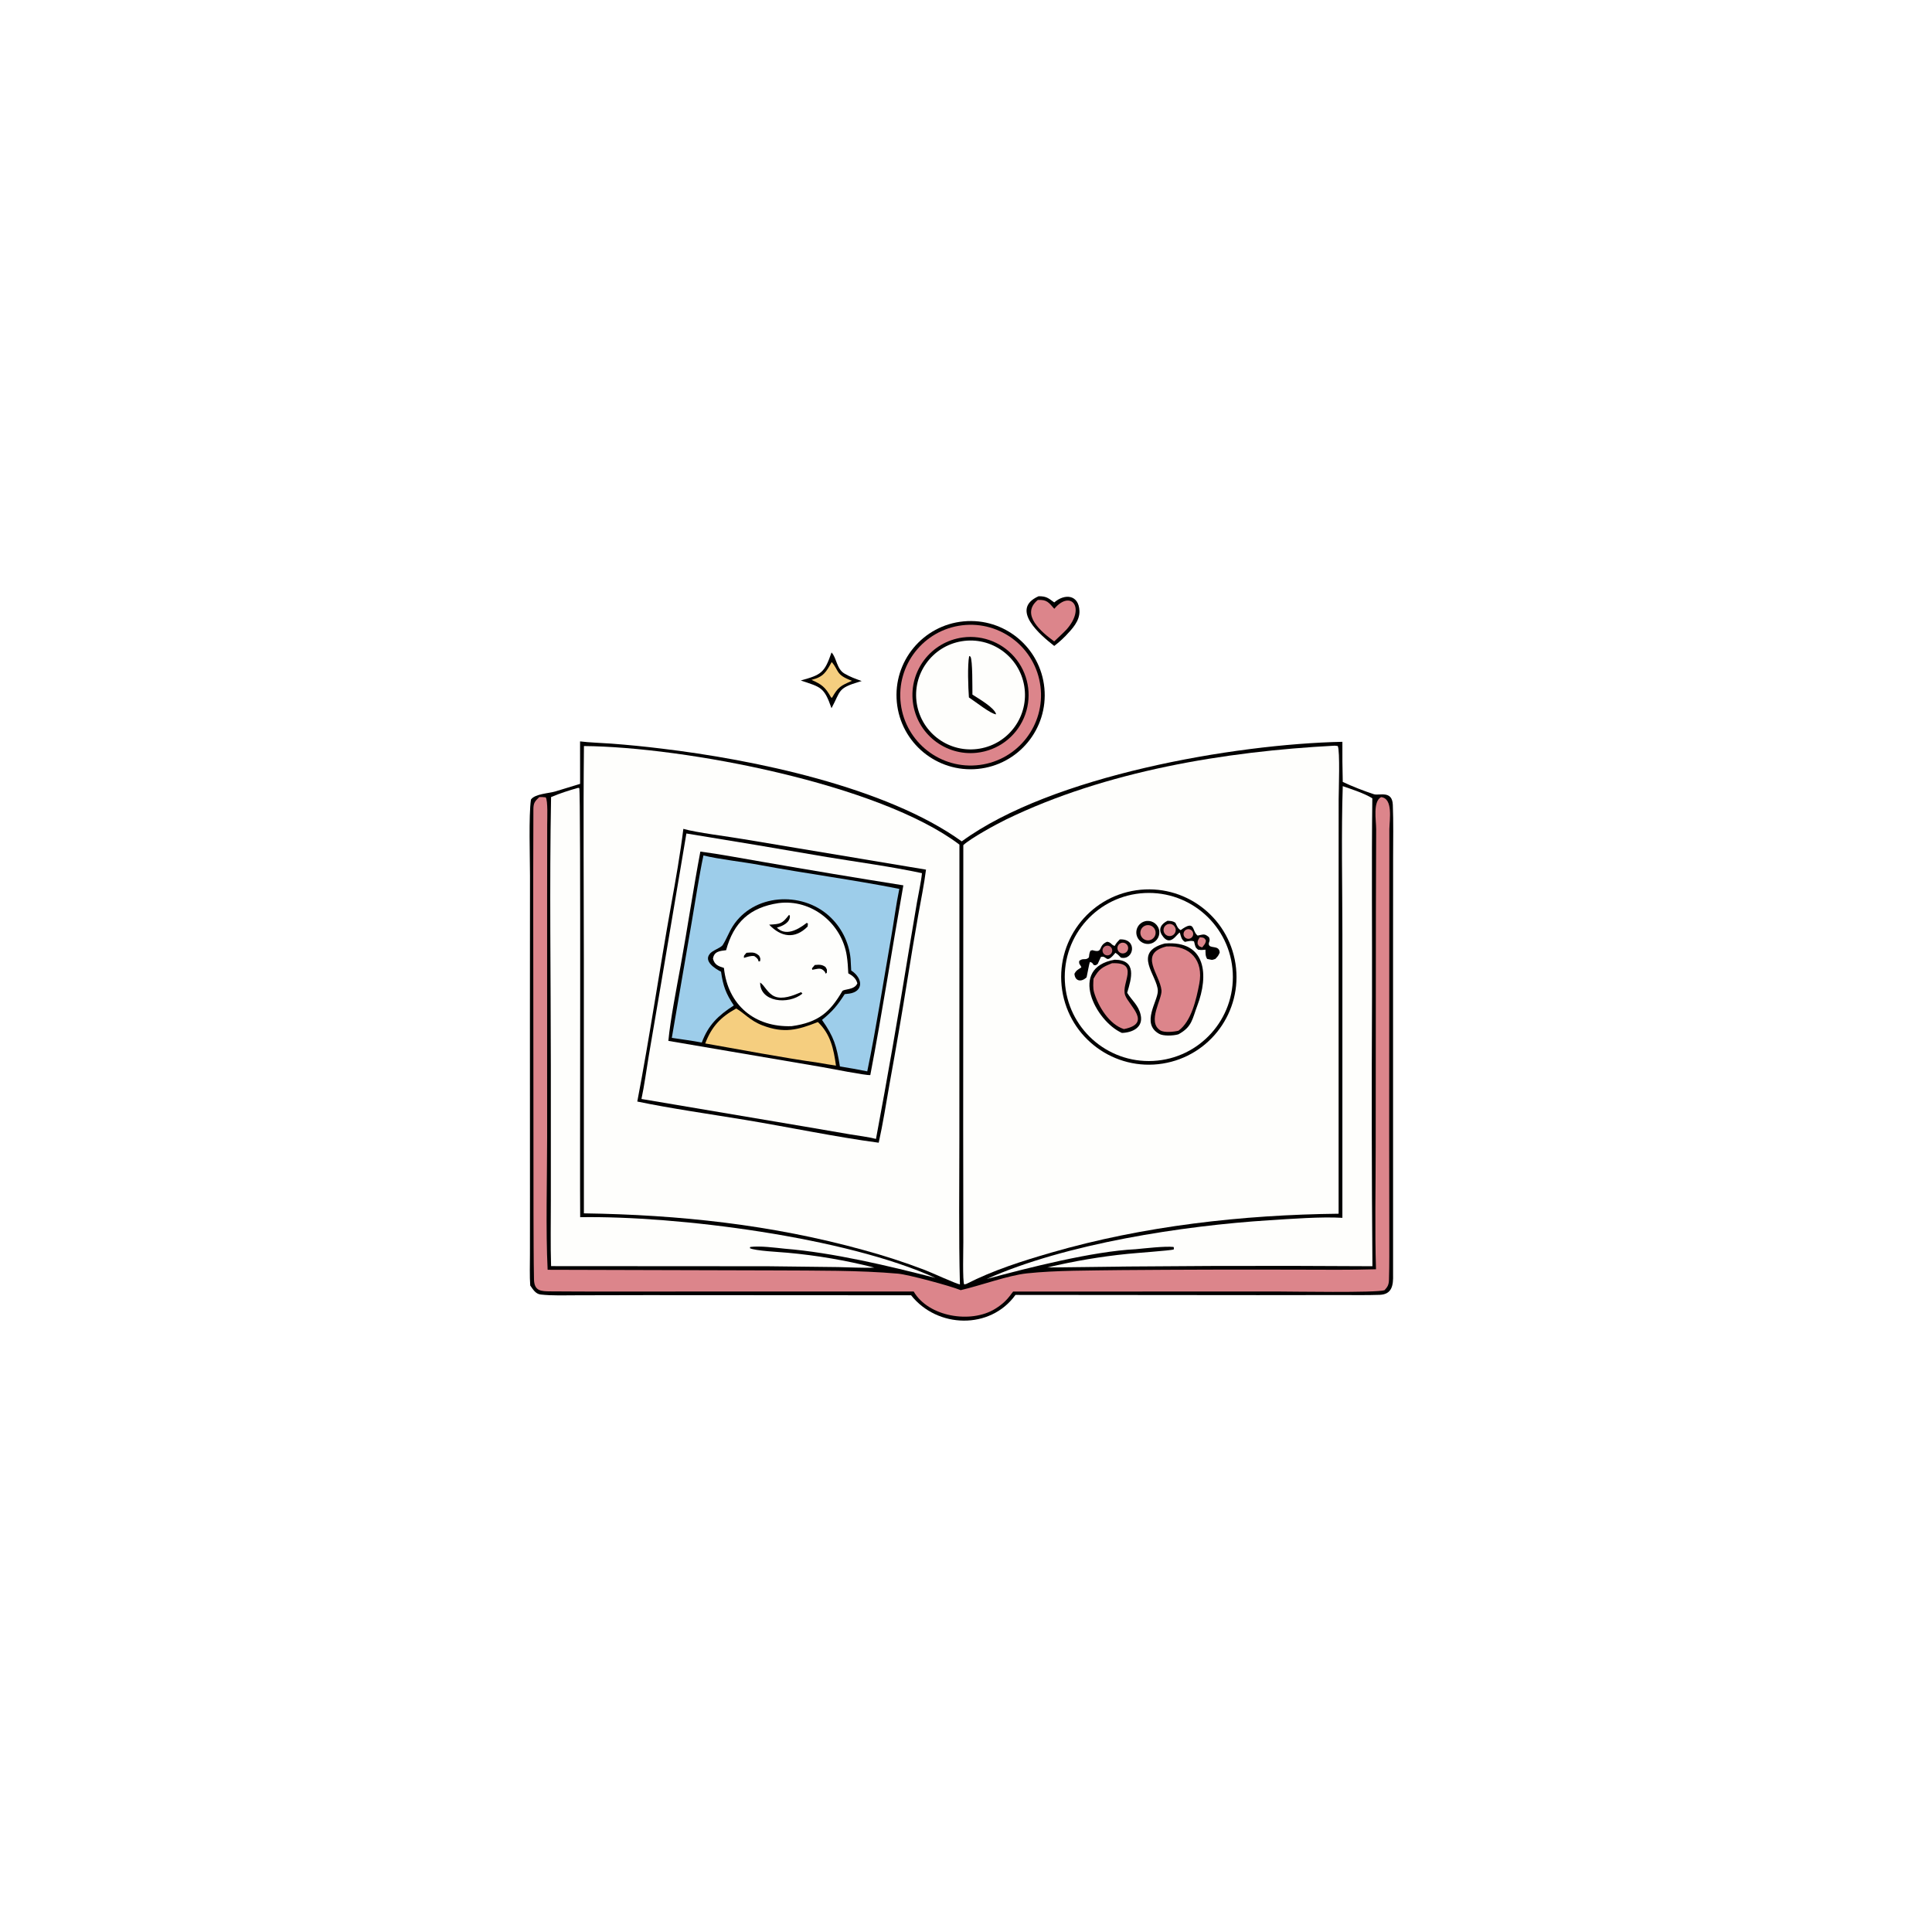
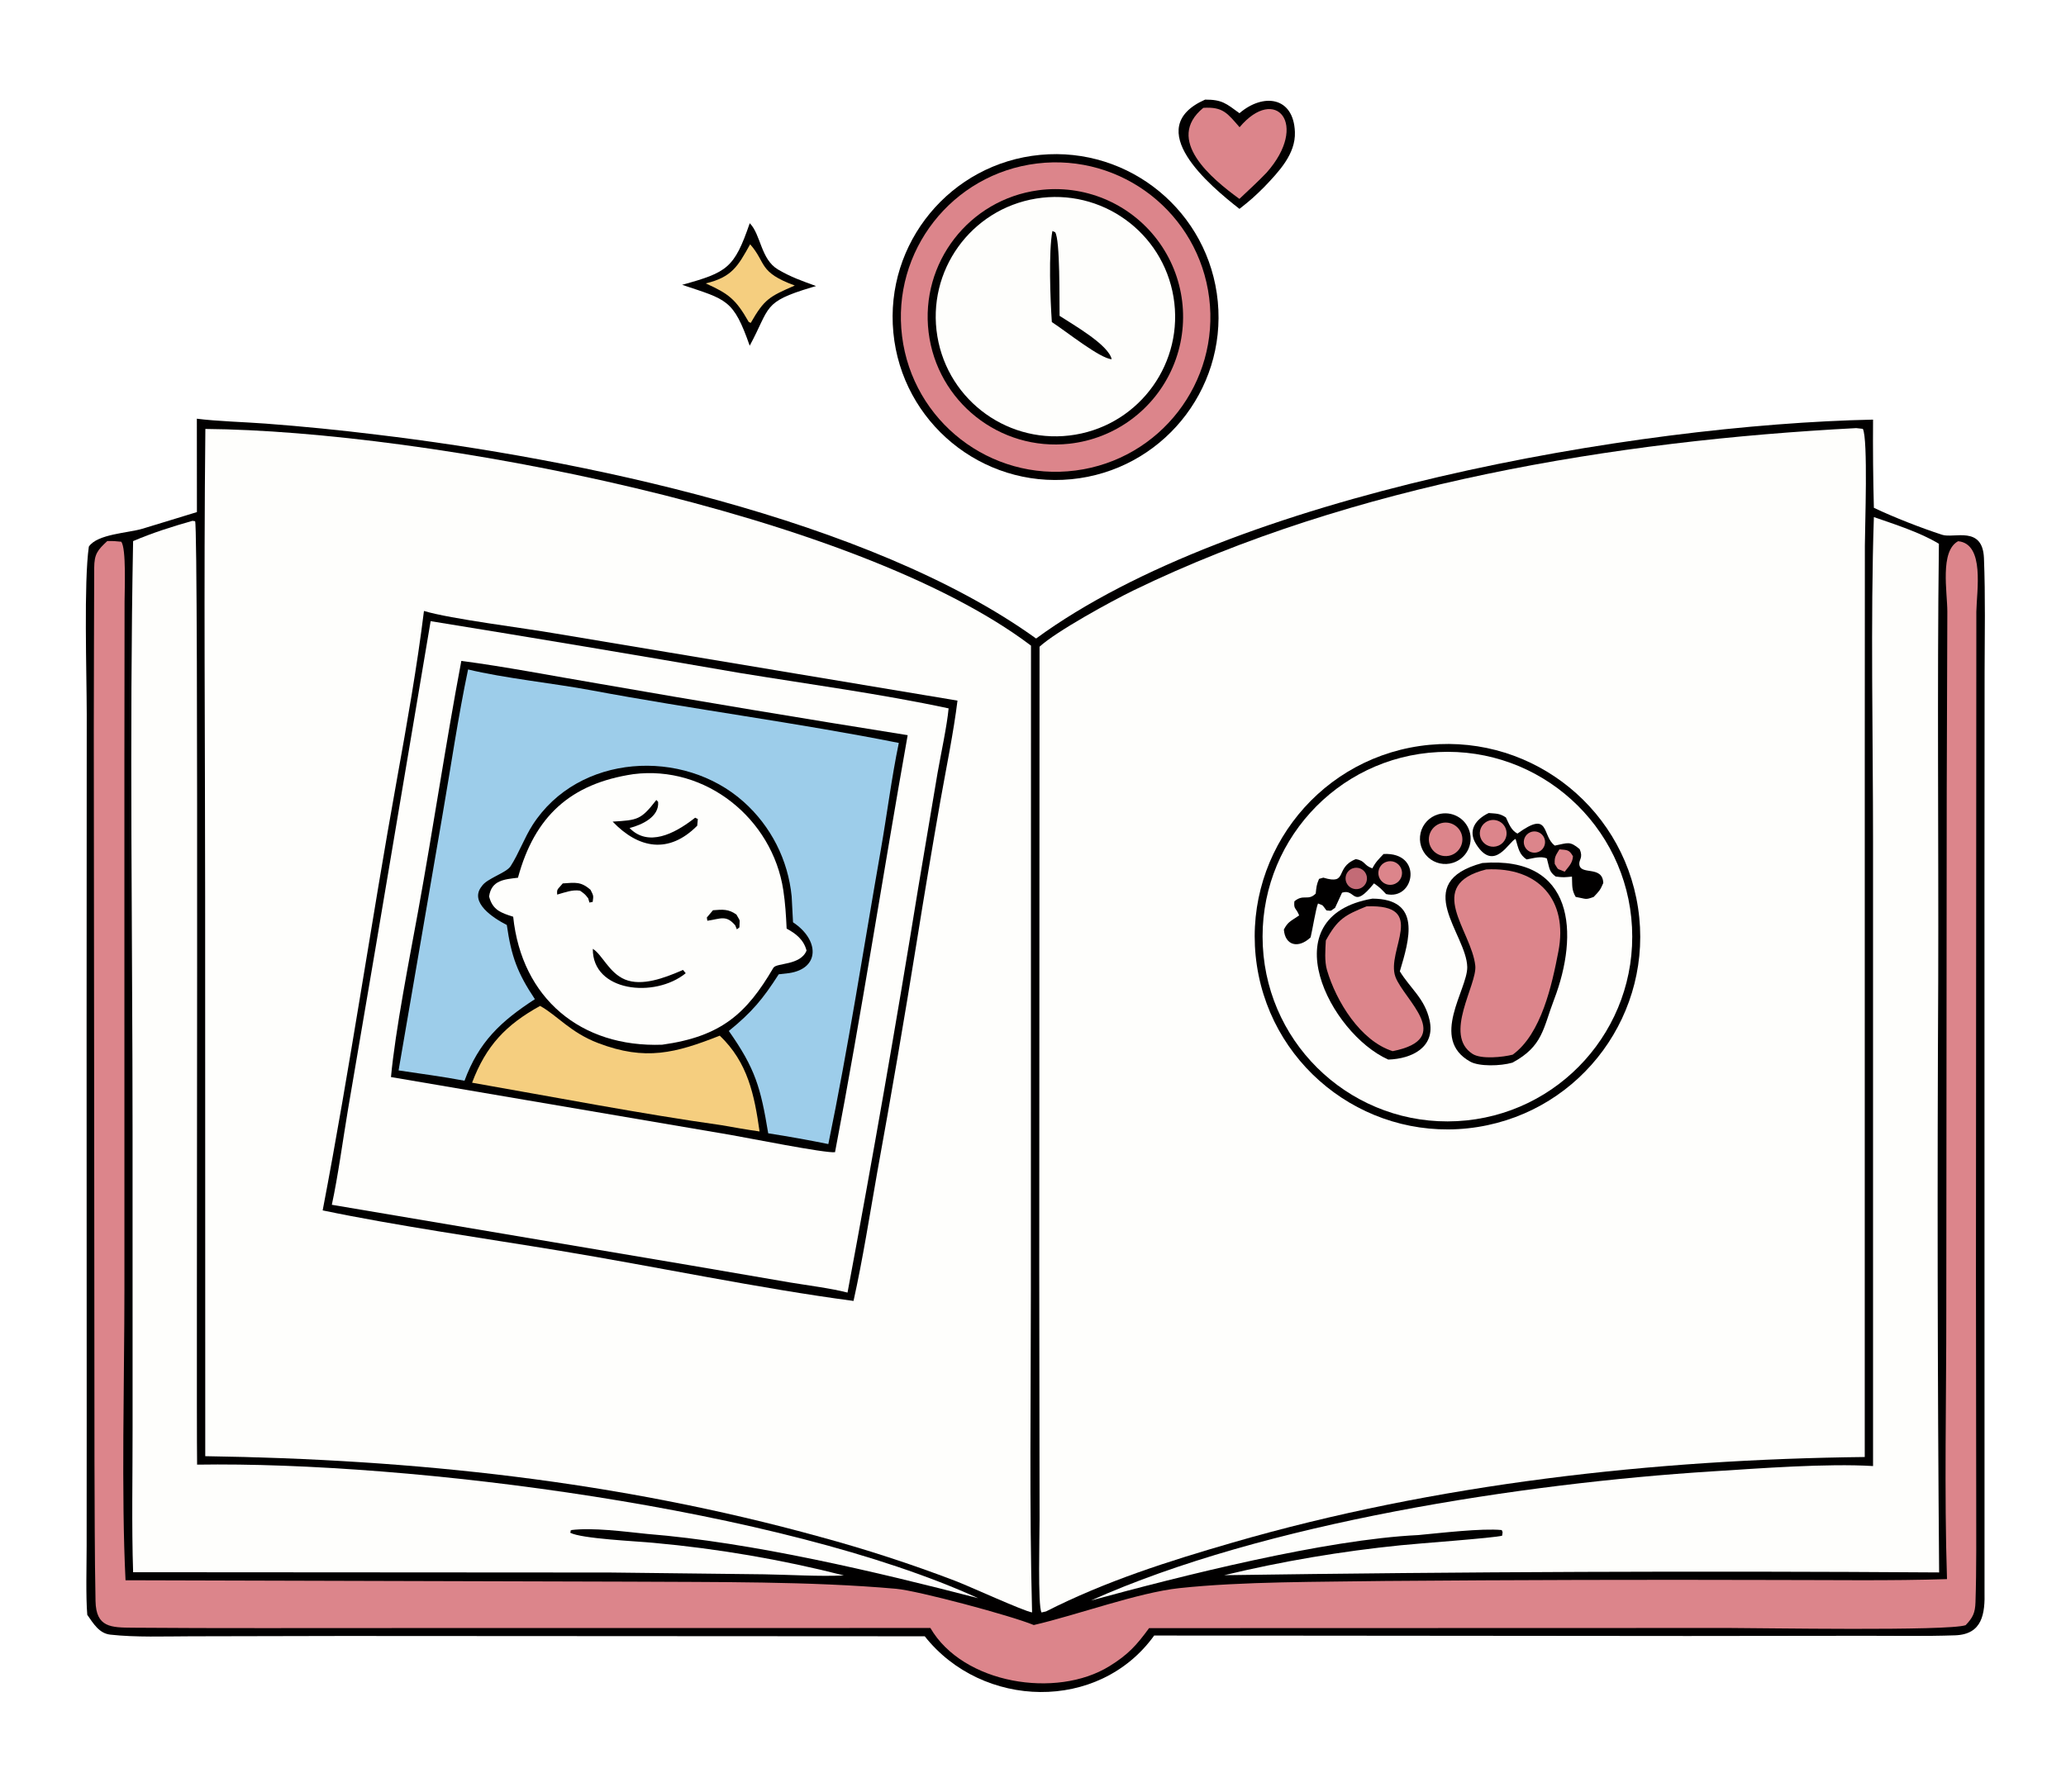
- <svg xmlns="http://www.w3.org/2000/svg" width="1024" height="1024" viewBox="0 0 1024 1024">
+ <svg xmlns="http://www.w3.org/2000/svg" width="498" height="432" viewBox="260 292 498 432">
  <path fill="#010000" d="M307.449 392.953C312.114 393.562 319.128 393.766 324.015 394.132C332.974 394.807 341.915 395.695 350.832 396.797C398.859 402.531 469.573 417.008 509.746 445.951C557.227 411.181 654.026 394.366 711.493 393.173C711.438 400.261 711.503 407.349 711.688 414.435C716.522 416.736 723.091 419.298 728.166 420.947C731.005 421.869 737.908 418.65 738.223 426.574C738.589 435.785 738.398 445.128 738.379 454.368L738.347 505.606L738.362 675.625C738.501 681.091 737.865 686.06 731.272 686.289C724.074 686.539 716.896 686.391 709.695 686.401L666.847 686.45L538.212 686.338C524.855 704.883 496.767 704.053 482.903 686.522L342.704 686.445L305.951 686.523C299.837 686.535 292.634 686.806 286.583 686.123C283.881 685.818 282.505 683.439 281.036 681.348C280.664 676.856 280.883 669.518 280.884 664.793L280.899 634.283L280.874 539.688L280.908 464.15C280.893 454.145 280.184 432.449 281.415 423.795C283.446 420.748 290.894 420.514 294.279 419.498C298.673 418.181 303.073 416.796 307.465 415.468L307.449 392.953Z" />
  <path fill="#FEFEFC" d="M707.441 395.221L709.027 395.398C710.313 397.814 709.531 419.078 709.518 423.517L709.494 475.833L709.488 643.296C658.65 643.863 605.992 649.755 557.149 663.92C541.704 668.399 526.499 673.223 512.148 680.525L511.058 680.777C510.117 679.365 510.601 661.519 510.584 658.334L510.507 597.588L510.578 447.929C514.563 444.241 527.899 436.936 533.277 434.325C586.106 408.673 649.307 398.259 707.441 395.221Z" />
  <path fill="#010000" d="M602.233 471.864C627.5 468.197 650.993 485.606 654.837 510.847C658.682 536.089 641.438 559.703 616.224 563.725C590.759 567.787 566.858 550.333 562.974 524.84C559.091 499.346 576.713 475.568 602.233 471.864Z" />
  <path fill="#FEFEFC" d="M606.664 473.327C631.216 472.098 652.124 490.986 653.386 515.536C654.649 540.086 635.789 561.02 611.24 562.315C586.645 563.613 565.663 544.709 564.398 520.113C563.133 495.516 582.066 474.559 606.664 473.327Z" />
  <path fill="#010000" d="M617.313 500.079C639.586 498.287 640.656 517.187 634.605 532.994C631.927 539.992 631.931 544.23 624.577 548.211C621.666 549.056 616.483 549.171 614.36 547.95C604.566 542.481 613.753 530.568 613.673 525.182C613.555 517.184 599.808 504.79 617.313 500.079Z" />
  <path fill="#DC858B" d="M618.237 501.628C630.912 500.947 638.013 509.094 635.644 521.401C634.097 529.44 631.549 541.252 624.636 546.285C622.249 546.904 617.041 547.441 614.967 546.113C607.814 541.533 616.082 529.426 615.613 524.856C614.739 516.345 603.171 505.443 618.237 501.628Z" />
  <path fill="#010000" d="M590.826 508.666C602.727 508.765 599.704 518.539 597.424 526.2C600.023 530.415 603.433 532.757 604.594 537.989C606.038 544.498 600.307 547.298 594.637 547.471C580.588 541.237 566.056 512.936 590.826 508.666Z" />
  <path fill="#DC858B" d="M589.39 510.532C604.394 509.918 594.002 521.166 596.368 527.538C598.418 533.059 610.847 542.44 595.698 545.444C587.917 542.984 582.058 533.395 579.865 525.893C579.238 523.748 579.464 520.995 579.587 518.761C582.423 513.571 584.193 512.644 589.39 510.532Z" />
  <path fill="#010000" d="M618.841 488.03C620.644 488.183 621.486 488.083 622.991 489.091C623.769 490.71 624.27 492.202 625.779 492.984C633.743 487.179 631.55 493.531 634.784 495.878C637.915 495.274 638.339 494.679 640.775 496.74C641.655 498.785 640.616 499.204 640.684 500.331C640.859 503.193 646.285 500.518 646.466 504.899C645.681 506.701 645.529 506.791 644.155 508.255C642.028 509.037 642.405 508.706 639.812 508.25C638.784 506.495 639.017 505.431 638.916 503.354C637.071 503.526 636.887 503.593 634.985 503.339C633.494 502.203 633.544 501.581 633.022 499.618L632.855 498.967C631.384 498.368 629.706 498.903 628.004 499.216C626.178 498.052 625.991 496.479 625.329 494.275C623.803 494.724 620.207 502.485 615.831 495.562C613.697 492.187 615.727 489.52 618.841 488.03Z" />
  <path fill="#DC858B" d="M618.076 490.281C619.084 489.573 620.406 489.501 621.485 490.094C622.565 490.688 623.212 491.843 623.155 493.073C623.098 494.303 622.346 495.394 621.216 495.884C619.697 496.545 617.924 495.947 617.114 494.502C616.304 493.056 616.719 491.232 618.076 490.281Z" />
  <path fill="#DC858B" d="M628.855 492.671C629.707 492.306 630.69 492.429 631.426 492.994C632.161 493.558 632.535 494.476 632.402 495.394C632.27 496.312 631.652 497.086 630.787 497.42C629.483 497.922 628.017 497.288 627.49 495.994C626.964 494.699 627.571 493.222 628.855 492.671Z" />
  <path fill="#DC858B" d="M635.89 496.786C637.803 496.945 638.265 496.872 639.16 498.463C639.036 500.109 638.194 500.848 637.157 502.173C635.122 501.274 635.821 501.962 634.761 500.299C634.653 498.583 635.016 498.257 635.89 496.786Z" />
  <path fill="#010000" d="M593.503 497.906C603.082 497.413 601.023 509.191 594.108 507.567C592.88 506.288 592.69 506.032 591.197 504.986C585.932 511.514 586.863 506.115 583.493 507.232C582.946 508.458 582.385 509.677 581.809 510.889C580.494 511.742 581.195 511.63 579.731 511.508C578.632 510.102 579.198 510.424 577.701 509.837C577.206 510.931 576.349 516.239 575.918 518.001C573.012 520.769 569.762 520.029 569.471 516.115C570.413 514.368 570.867 514.244 572.608 513.077L573.155 512.716C572.405 510.795 571.8 511.343 572.006 509.315C574.209 507.454 575.297 509.315 577.145 507.448C577.326 505.888 577.311 505.381 577.949 503.905L578.982 503.608C585.077 505.462 581.588 501.235 586.8 499.143C589.153 499.521 588.716 500.704 590.809 501.357C591.617 499.788 592.317 499.178 593.503 497.906Z" />
  <path fill="#DC858B" d="M594.058 499.839C595.498 499.272 597.127 499.956 597.73 501.381C598.332 502.806 597.69 504.452 596.281 505.091C595.337 505.519 594.235 505.401 593.403 504.784C592.57 504.166 592.139 503.146 592.275 502.118C592.411 501.091 593.094 500.218 594.058 499.839Z" />
  <path fill="#C36B76" d="M586.054 501.366C587.326 500.912 588.732 501.514 589.281 502.747C589.83 503.981 589.336 505.429 588.147 506.069C587.294 506.528 586.256 506.471 585.459 505.922C584.661 505.372 584.239 504.422 584.364 503.462C584.49 502.502 585.142 501.692 586.054 501.366Z" />
  <path fill="#010000" d="M606.665 488.345C609.871 487.408 613.236 489.22 614.217 492.413C615.199 495.606 613.433 498.996 610.254 500.021C608.158 500.697 605.86 500.193 604.24 498.701C602.621 497.208 601.929 494.96 602.431 492.816C602.933 490.671 604.551 488.963 606.665 488.345Z" />
  <path fill="#DC858B" d="M607.979 490.355C610.14 490.095 612.119 491.593 612.456 493.743C612.794 495.893 611.369 497.924 609.233 498.339C607.78 498.622 606.29 498.088 605.346 496.948C604.403 495.808 604.157 494.244 604.706 492.87C605.255 491.496 606.51 490.531 607.979 490.355Z" />
  <path fill="#FEFEFC" d="M309.501 395.421C362.605 395.855 466.037 415.511 508.517 447.666L508.486 602.987C508.489 628.555 508.105 655.309 508.779 680.764C506.859 680.515 493.494 674.374 490.125 673.109C479.497 669.053 468.673 665.53 457.694 662.551C408.949 649.069 359.848 643.846 309.475 643.097L309.448 508.145C309.443 470.697 309.101 432.818 309.501 395.421Z" />
  <path fill="#010000" d="M362.194 439.31C368.759 441.272 386.406 443.42 394.091 444.775L490.797 460.923C489.902 468.332 487.983 477.711 486.647 485.25C484.677 496.491 482.79 507.747 480.986 519.016C478.003 537.574 474.828 556.101 471.463 574.594C469.682 584.681 467.943 595.782 465.737 605.664C443.193 602.685 417.688 597.317 394.972 593.566C376.711 590.55 355.604 587.551 337.778 583.835C344.387 549.353 349.467 514.292 355.71 479.72C358.086 466.563 360.561 452.54 362.194 439.31Z" />
  <path fill="#FEFEFC" d="M363.803 441.766C388.655 445.793 413.485 449.954 438.291 454.249C454.785 456.95 472.339 459.301 488.66 462.795C488.282 466.965 486.748 474.055 485.988 478.4L481.327 506.107C476.044 538.69 470.365 571.208 464.292 603.653C460.385 602.628 454.583 601.901 450.467 601.217L426.509 597.104L339.986 582.482C341.459 575.732 342.71 566.446 343.887 559.472L350.584 520.184L363.803 441.766Z" />
  <path fill="#010000" d="M371.201 451.352C381.457 452.677 393.571 455.024 403.845 456.755C428.796 461.106 453.779 465.273 478.791 469.255C472.833 502.747 467.682 536.37 461.279 569.805C459.036 570.108 439.959 566.293 436.059 565.626L354.244 551.686C355.292 540.413 358.702 523.129 360.779 511.728C364.41 491.79 367.454 471.16 371.201 451.352Z" />
  <path fill="#9DCDEA" d="M372.83 453.407C381.344 455.49 393.603 456.763 402.487 458.428C426.928 463.006 452.376 466.289 476.656 471.128C474.926 479.411 473.793 488.472 472.316 496.897C468.168 520.558 464.521 544.308 459.665 567.843C454.854 566.869 450.022 566.004 445.173 565.247C443.36 554.253 442.074 549.652 435.681 540.575C441.3 535.988 443.84 532.93 447.71 526.909C448.53 526.835 449.349 526.742 450.164 526.63C457.702 525.539 457.529 518.574 451.155 514.375L450.827 508.144C449.974 499.346 445.835 491.193 439.236 485.311C424.726 472.335 399.444 473.655 388.369 490.92C386.405 493.981 385.049 497.784 383.087 500.835C382.001 502.525 377.332 503.756 376.098 505.722C373.045 509.563 378.873 513.346 382.165 515.019C383.252 522.602 384.722 526.599 388.934 532.908C380.683 538.27 375.43 543.2 371.967 552.573C366.894 551.6 361.221 550.862 356.075 550.085L366.694 488.324C368.712 476.705 370.405 464.934 372.83 453.407Z" />
  <path fill="#FEFEFC" d="M412.646 478.657C430.175 476.407 446.184 489.432 448.808 506.597C449.291 509.753 449.464 512.712 449.615 515.898C451.875 517.11 453.737 518.575 454.415 521.191C452.937 524.836 447.151 524.098 446.418 525.351C439.991 536.332 433.894 541.912 419.619 543.887C400.013 544.605 385.753 532.694 383.7 513.029C380.744 512.097 378.725 511.401 377.897 508.149C378.433 504.191 381.636 504.015 384.853 503.627C388.86 488.827 397.5 480.93 412.646 478.657Z" />
  <path fill="#010000" d="M418.211 484.882L418.639 485.34C418.933 488.961 414.744 490.872 411.756 491.644C416.298 496.31 422.656 492.882 426.904 489.656L427.56 489.154L428.209 489.47L428.064 491.084C421.239 497.95 413.962 496.662 407.674 490.098C413.746 489.732 414.495 489.67 418.211 484.882Z" />
  <path fill="#010000" d="M402.894 520.773C405.121 522.099 406.796 526.564 410.643 528.162C414.733 529.861 420.189 527.763 424.128 526.078L424.634 525.857L425.291 526.652C417.797 532.745 402.797 531.12 402.894 520.773Z" />
  <path fill="#010000" d="M431.858 511.468C434.156 511.277 435.615 511.139 437.512 512.511C438.543 514.364 438.271 513.382 438.23 515.6L437.617 516.071L437.234 515.132C435.053 512.505 433.674 513.55 430.503 514.001L430.379 513.216L431.858 511.468Z" />
  <path fill="#010000" d="M395.65 504.996C398.719 504.793 400.011 504.52 402.337 506.527C403.058 507.981 403.091 507.868 402.863 509.459L402.081 509.611L401.788 508.606C400.962 507.529 400.933 507.559 399.821 506.752C397.966 506.451 396.155 507.17 394.307 507.695C394.195 506.233 394.408 506.532 395.65 504.996Z" />
  <path fill="#F5CE7F" d="M390.188 534.533C394.362 536.849 397.482 540.945 404.206 543.503C415.6 547.839 422.823 545.915 433.501 541.705C440.27 548.175 441.84 555.98 443.089 564.801C440.001 564.377 436.952 563.822 433.883 563.285C414.757 560.603 392.913 556.388 373.793 553.048C377.153 544.126 381.959 539.07 390.188 534.533Z" />
  <path fill="#DC858B" d="M285.859 422.452C287.261 422.428 287.828 422.46 289.224 422.613C290.47 424.199 290.028 434.27 290.026 437.089L289.984 475.757L289.992 602.936C289.99 624.193 289.214 652.139 290.258 673.01L411.36 673.346C432.236 673.479 455.299 673.227 475.992 675.066C481.305 675.538 503.704 681.536 509.188 683.807C519.594 681.406 534.341 675.979 544.25 674.914C559.575 673.267 578.259 673.433 593.949 673.182C625.169 672.933 656.391 672.855 687.612 672.947C701.166 672.938 715.846 673.176 729.315 672.735C728.634 652.053 729.166 628.942 729.145 608.072L729.25 482.653L729.395 439.504C729.406 434.766 727.533 424.894 731.997 422.49C738.468 423.112 736.47 434.465 736.388 439.489L736.294 599.08L736.358 653.468C736.344 661.657 736.45 670.118 736.183 678.298C736.098 680.9 735.531 682.034 733.81 683.841C729.659 685.312 683.851 684.518 676.706 684.517L536.979 684.556C533.91 688.751 531.916 690.945 527.427 693.724C514.64 701.642 492.1 698.016 484.266 684.521L354.527 684.537C333.699 684.524 312.864 684.62 292.039 684.454C286.751 684.412 283.152 684.404 283.026 678.033C282.804 666.749 282.827 655.459 282.772 644.171L282.71 571.279L282.607 468.167C282.654 455.104 282.637 441.993 282.706 428.93C282.724 425.577 283.499 424.653 285.859 422.452Z" />
  <path fill="#FEFEFC" d="M711.689 416.675C716.635 418.391 722.946 420.396 727.364 423.113C726.926 458.166 727.303 493.498 727.202 528.585C726.955 576.099 727.027 623.614 727.417 671.126C669.976 670.73 612.532 670.952 555.096 671.792C569.101 668.43 583.317 666.019 597.648 664.575C601.255 664.179 620.374 662.809 622.087 662.262L622.256 660.956L622.467 662.079L621.99 660.909C617.254 660.426 607.046 661.64 601.879 662.116C579.421 663.18 544.542 672.017 522.962 677.898C564.748 659.146 627.162 649.635 672.742 646.757C684.032 646.044 700.412 644.791 711.492 645.478L711.49 494.887C711.488 469.917 710.866 441.389 711.689 416.675Z" />
  <path fill="#FEFEFC" d="M306.392 417.575L307.032 417.667C307.924 419.452 307.275 627.346 307.509 645.136C358.953 644.322 448.478 655.739 495.786 677.339C471.36 671.004 441.322 663.876 415.991 661.842C410.508 661.283 402.92 660.25 397.629 660.917L397.324 661.459L397.804 660.873L397.424 661.537C400.066 663.007 413.551 663.596 417.488 663.984C432.982 665.387 448.34 668.017 463.418 671.848C457.651 672.142 450.13 671.668 444.164 671.578L407.032 671.146L292.088 671.073C291.71 660.004 291.977 647.247 291.958 636.072L291.952 564.834C291.94 518.111 291.187 468.957 292.085 422.462C296.927 420.409 301.352 419.013 306.392 417.575Z" />
  <path fill="#010000" d="M510.751 329.339C532.327 327.302 551.476 343.125 553.544 364.698C555.612 386.271 539.817 405.443 518.247 407.543C496.632 409.647 477.412 393.812 475.34 372.194C473.268 350.576 489.13 331.379 510.751 329.339Z" />
  <path fill="#DC858B" d="M509.989 331.416C530.379 328.958 548.921 343.444 551.469 363.823C554.017 384.202 539.612 402.807 519.244 405.444C498.75 408.098 480.004 393.584 477.44 373.079C474.876 352.573 489.472 333.89 509.989 331.416Z" />
  <path fill="#010000" d="M510.272 337.874C521.264 336.388 532.206 340.931 538.914 349.765C545.622 358.599 547.059 370.359 542.675 380.548C538.292 390.738 528.766 397.781 517.739 398.986C500.989 400.816 485.88 388.841 483.836 372.116C481.793 355.391 493.574 340.131 510.272 337.874Z" />
  <path fill="#FEFEFC" d="M509.749 339.874C525.444 337.307 540.256 347.923 542.868 363.61C545.479 379.297 534.905 394.139 519.225 396.795C503.483 399.461 488.568 388.836 485.946 373.086C483.324 357.336 493.992 342.451 509.749 339.874Z" />
  <path fill="#010000" d="M513.675 347.695L514.331 347.984C515.572 349.734 515.334 364.716 515.407 368.154C518.603 370.246 527.186 375.099 527.966 378.609C525.151 378.452 516.909 371.831 513.542 369.652C513.165 364.197 512.733 352.802 513.675 347.695Z" />
  <path fill="#010000" d="M550.483 316.019C554.586 316.005 555.538 316.944 558.77 319.295C564.442 314.411 571.818 315.225 572.132 323.829C572.328 329.18 568.205 333.431 564.744 337.075C562.458 339.356 561.309 340.374 558.766 342.361C551.676 336.815 534.966 322.901 550.483 316.019Z" />
  <path fill="#DC858B" d="M550.051 318.002C554.837 317.702 555.864 319.332 558.796 322.672C567.459 312.381 575.626 321.981 565.309 333.621C563.376 335.664 560.825 337.985 558.754 339.953C552.092 335.113 540.658 325.7 550.051 318.002Z" />
  <path fill="#010000" d="M440.722 345.818C443.431 348.559 443.362 354.532 447.554 356.99C450.703 358.838 453.318 359.729 456.71 360.967C456.336 361.075 455.962 361.185 455.589 361.296C443.74 364.857 445.769 365.991 440.713 375.357C436.767 364.112 435.181 364.279 424.422 360.671C435.327 357.661 436.99 356.657 440.722 345.818Z" />
  <path fill="#F5CE7F" d="M440.817 350.898C444.814 355.454 442.719 357.584 451.58 360.843C445.434 363.523 444.262 364.103 440.96 369.859L440.474 369.617C437.385 364.189 435.687 362.836 430.113 360.332C436.455 358.805 437.851 356.211 440.817 350.898Z" />
</svg>
